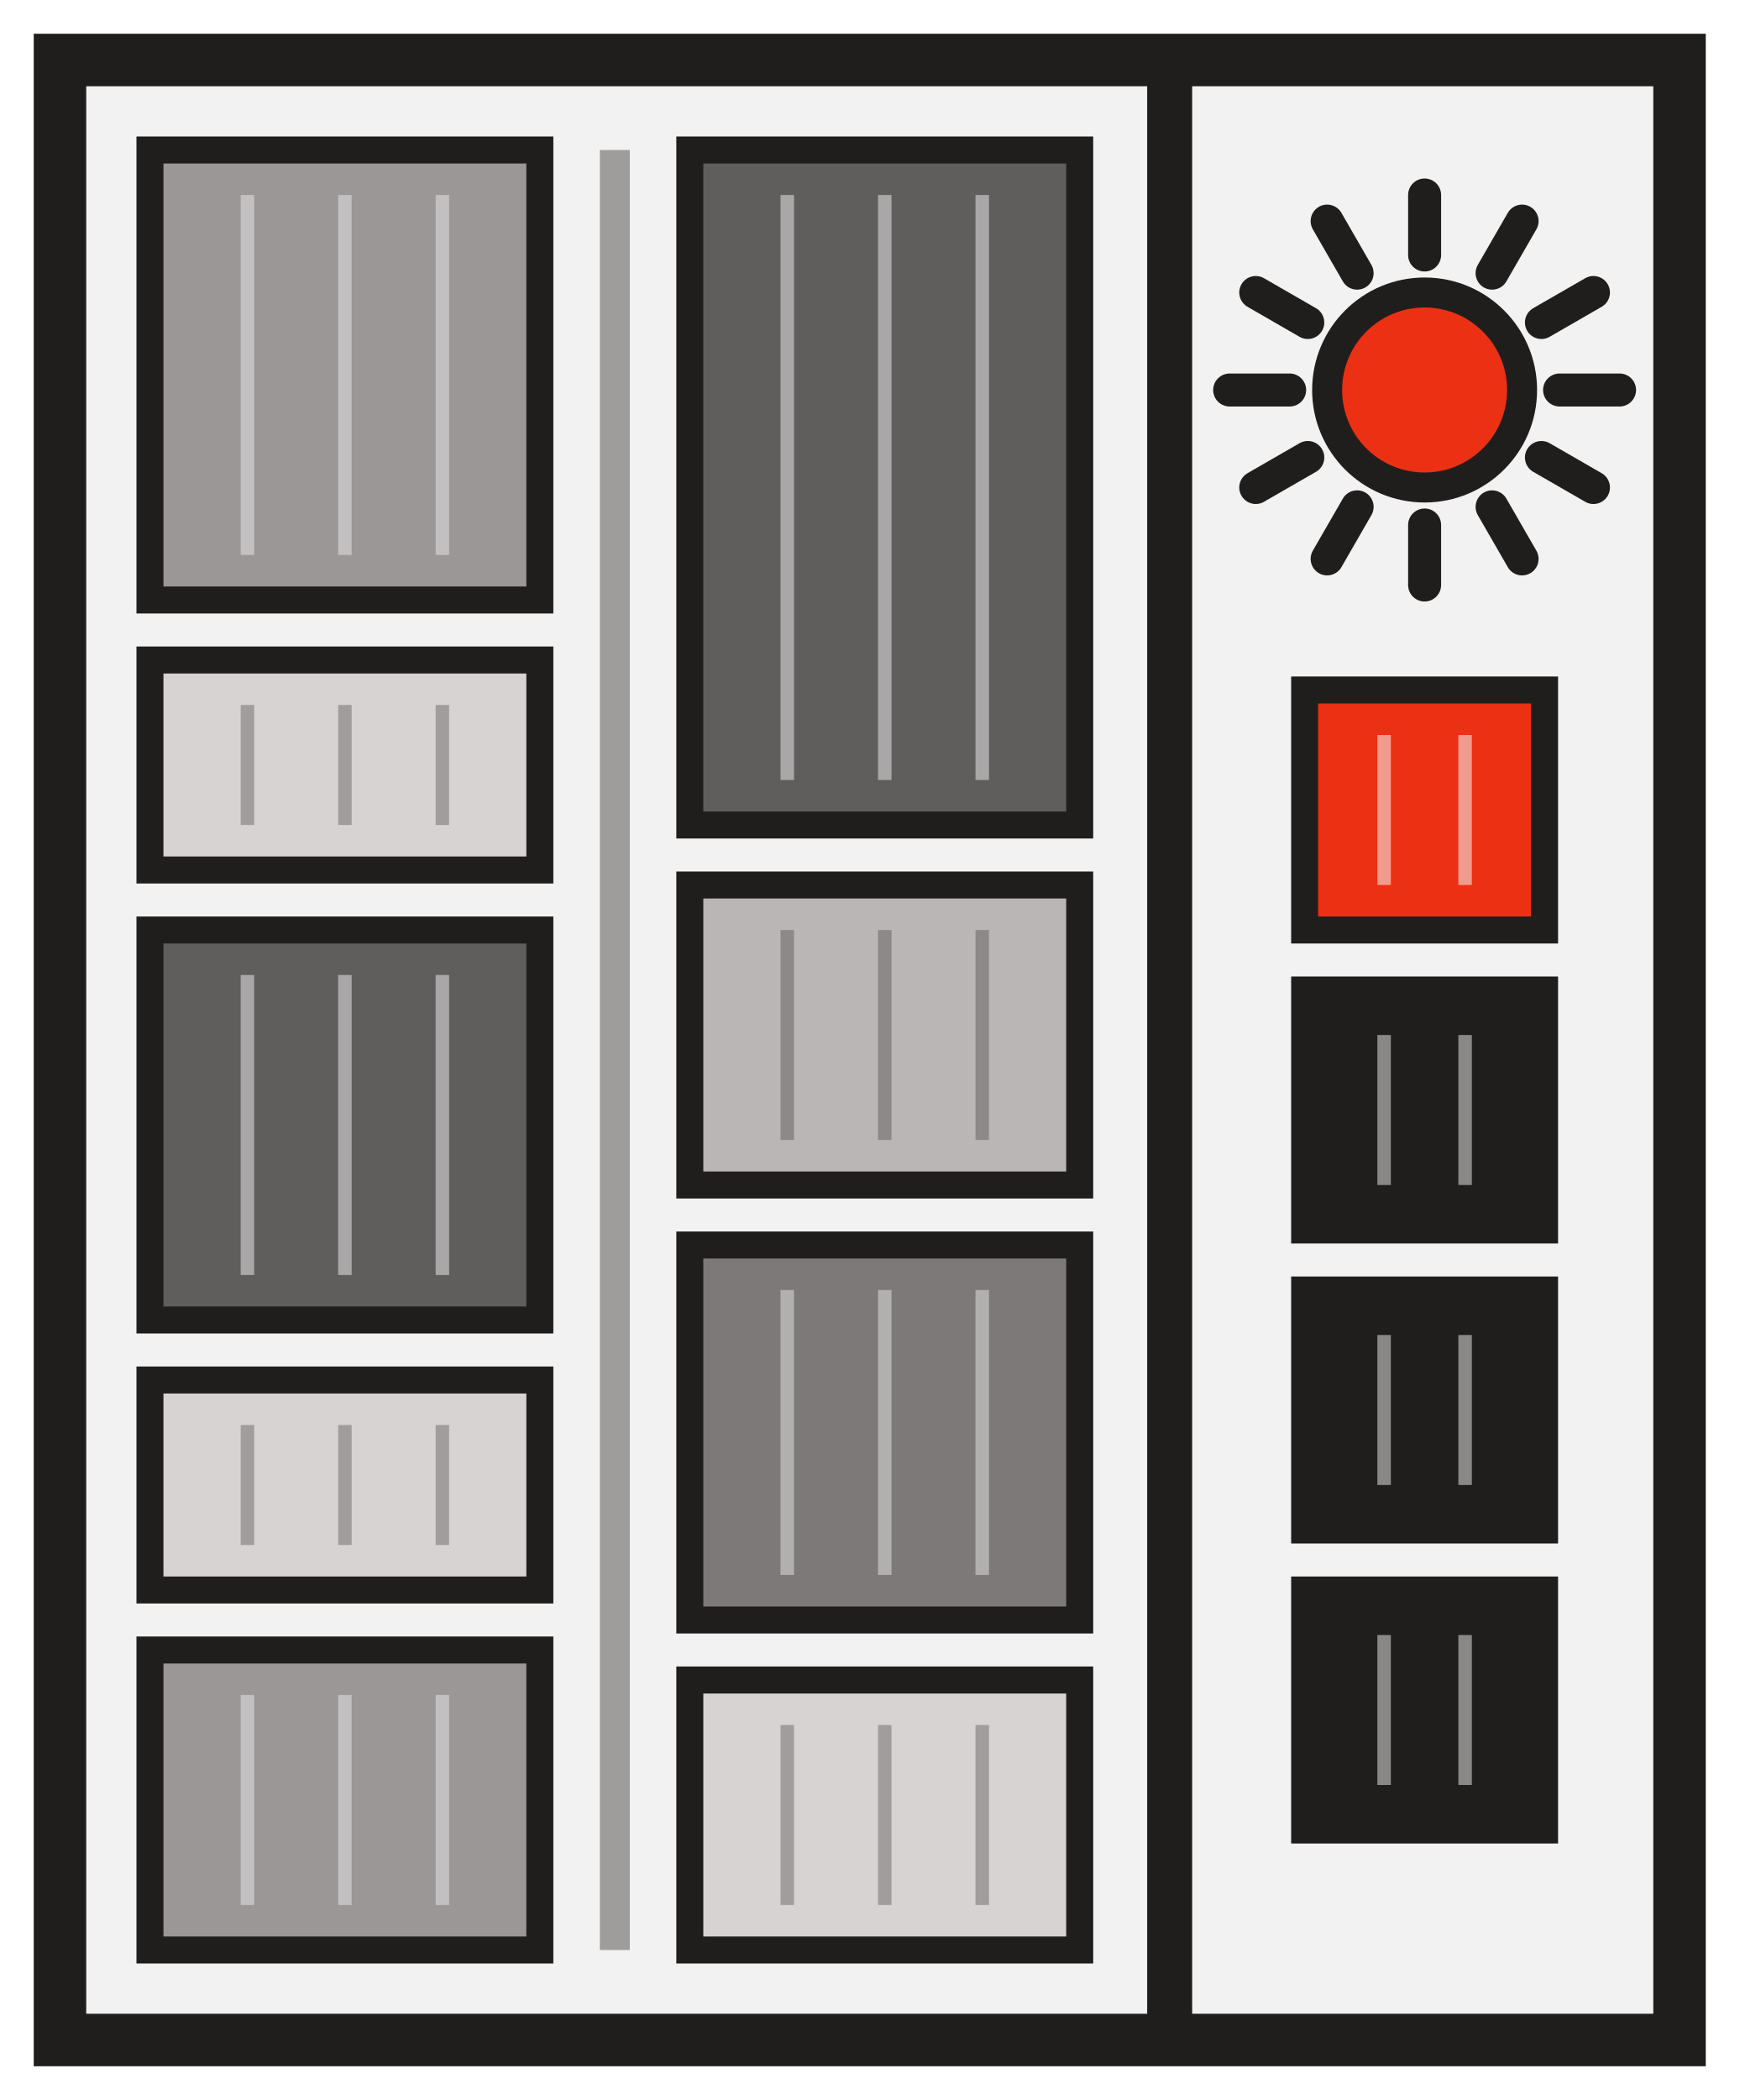
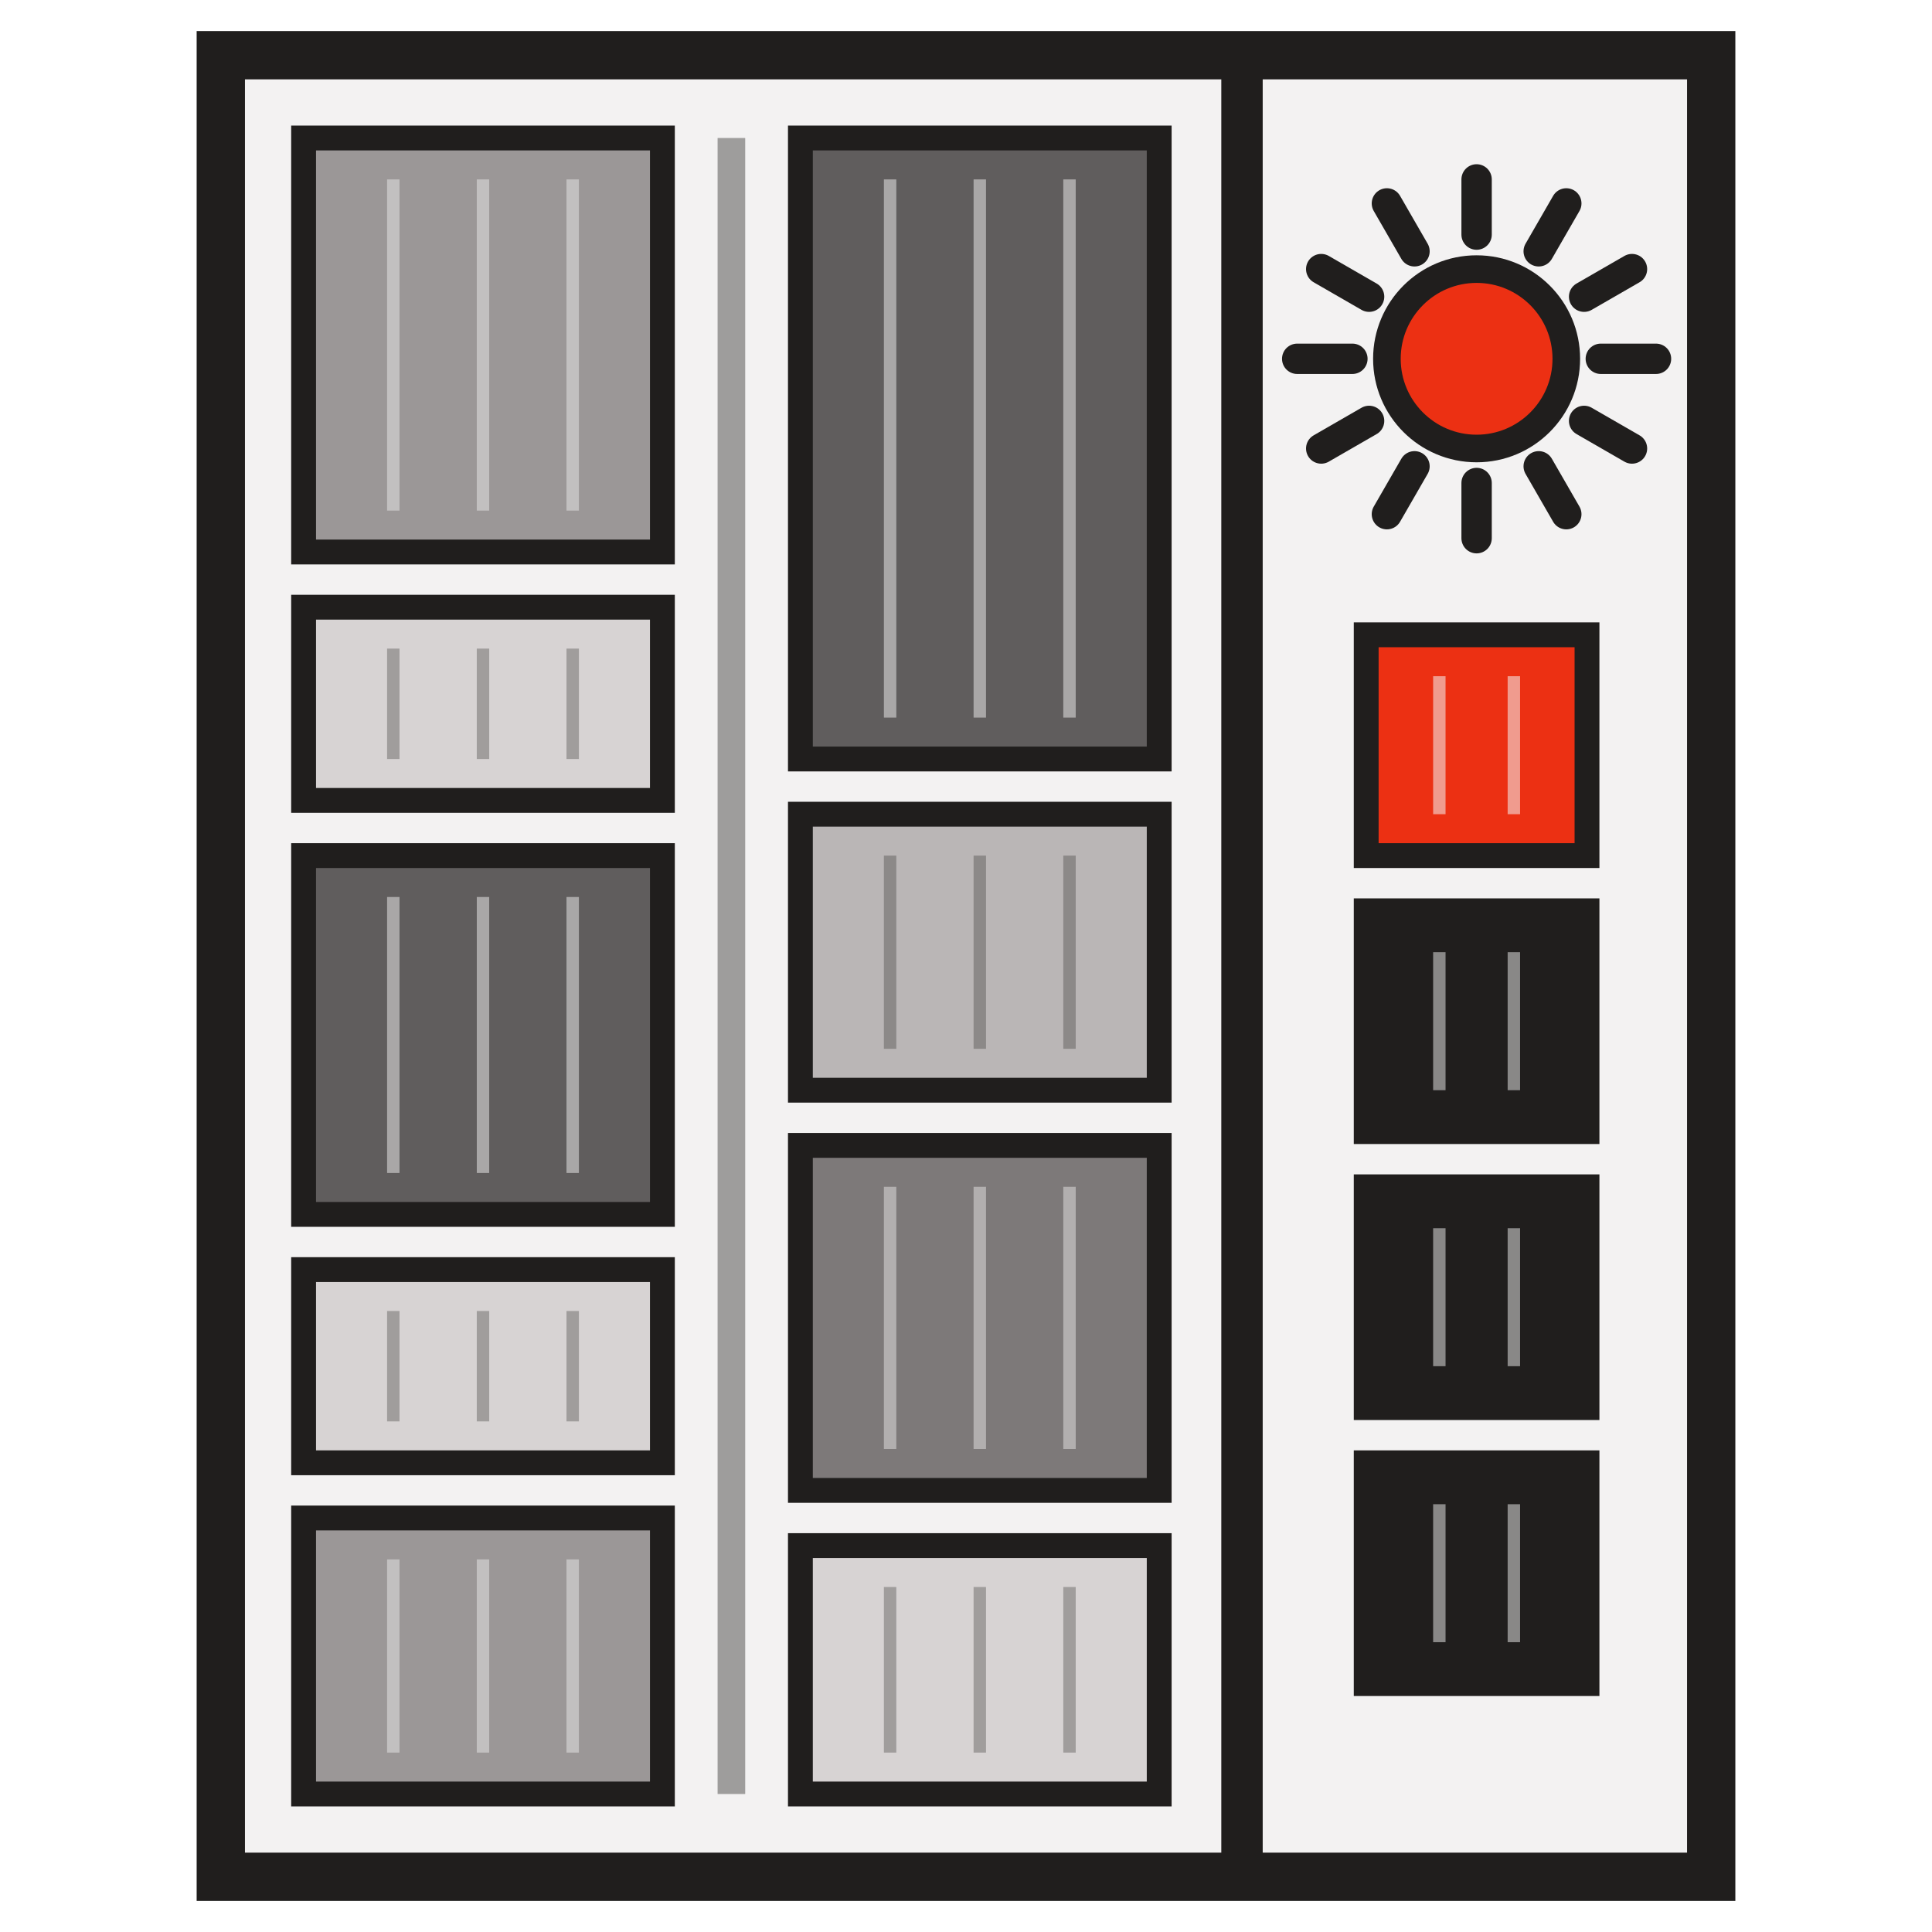
- <svg xmlns="http://www.w3.org/2000/svg" viewBox="0 0 116 140">
+ <svg xmlns="http://www.w3.org/2000/svg" width="16" height="16" viewBox="0 0 116 140">
  <rect x="4" y="4" width="108" height="132" fill="#f3f2f2" stroke="#201e1d" stroke-width="3.5" />
  <line x1="78" y1="4" x2="78" y2="136" stroke="#201e1d" stroke-width="3" />
  <g stroke="#201e1d" stroke-width="2.2" stroke-linecap="round">
    <line x1="104.00" y1="26.00" x2="108.00" y2="26.00" />
    <line x1="102.79" y1="30.50" x2="106.26" y2="32.50" />
    <line x1="99.50" y1="33.79" x2="101.50" y2="37.26" />
    <line x1="95.00" y1="35.00" x2="95.00" y2="39.00" />
    <line x1="90.50" y1="33.79" x2="88.50" y2="37.26" />
    <line x1="87.21" y1="30.50" x2="83.74" y2="32.50" />
    <line x1="86.00" y1="26.00" x2="82.00" y2="26.00" />
    <line x1="87.21" y1="21.50" x2="83.74" y2="19.50" />
    <line x1="90.50" y1="18.21" x2="88.50" y2="14.74" />
    <line x1="95.00" y1="17.00" x2="95.00" y2="13.00" />
    <line x1="99.50" y1="18.21" x2="101.50" y2="14.74" />
    <line x1="102.79" y1="21.50" x2="106.26" y2="19.50" />
  </g>
  <circle cx="95" cy="26" r="6.5" fill="#ec3013" stroke="#201e1d" stroke-width="2" />
  <rect x="87" y="46" width="16" height="16" fill="#ec3013" stroke="#201e1d" stroke-width="1.8" />
  <g stroke="#f3f2f2" stroke-opacity="0.55" stroke-width="0.9">
    <line x1="92.3" y1="49" x2="92.3" y2="59" />
    <line x1="97.7" y1="49" x2="97.7" y2="59" />
  </g>
  <rect x="87" y="66" width="16" height="16" fill="#201e1d" stroke="#201e1d" stroke-width="1.8" />
  <g stroke="#f3f2f2" stroke-opacity="0.5" stroke-width="0.9">
    <line x1="92.3" y1="69" x2="92.3" y2="79" />
    <line x1="97.7" y1="69" x2="97.7" y2="79" />
  </g>
  <rect x="87" y="86" width="16" height="16" fill="#201e1d" stroke="#201e1d" stroke-width="1.8" />
  <g stroke="#f3f2f2" stroke-opacity="0.5" stroke-width="0.9">
    <line x1="92.3" y1="89" x2="92.3" y2="99" />
    <line x1="97.7" y1="89" x2="97.7" y2="99" />
  </g>
  <rect x="87" y="106" width="16" height="16" fill="#201e1d" stroke="#201e1d" stroke-width="1.8" />
  <g stroke="#f3f2f2" stroke-opacity="0.5" stroke-width="0.9">
    <line x1="92.3" y1="109" x2="92.3" y2="119" />
    <line x1="97.7" y1="109" x2="97.7" y2="119" />
  </g>
  <line x1="41" y1="10" x2="41" y2="130" stroke="#201e1d" stroke-opacity="0.4" stroke-width="2" />
  <rect x="10" y="10" width="26" height="30" fill="#9b9797" stroke="#201e1d" stroke-width="1.8" />
  <g stroke="#f3f2f2" stroke-opacity="0.45" stroke-width="0.9">
    <line x1="16.5" y1="13" x2="16.5" y2="37" />
    <line x1="23" y1="13" x2="23" y2="37" />
    <line x1="29.5" y1="13" x2="29.5" y2="37" />
  </g>
  <rect x="10" y="44" width="26" height="14" fill="#d7d3d3" stroke="#201e1d" stroke-width="1.8" />
  <g stroke="#201e1d" stroke-opacity="0.3" stroke-width="0.9">
    <line x1="16.5" y1="47" x2="16.5" y2="55" />
    <line x1="23" y1="47" x2="23" y2="55" />
    <line x1="29.5" y1="47" x2="29.5" y2="55" />
  </g>
  <rect x="10" y="62" width="26" height="26" fill="#605d5d" stroke="#201e1d" stroke-width="1.8" />
  <g stroke="#f3f2f2" stroke-opacity="0.5" stroke-width="0.9">
    <line x1="16.5" y1="65" x2="16.5" y2="85" />
    <line x1="23" y1="65" x2="23" y2="85" />
    <line x1="29.5" y1="65" x2="29.5" y2="85" />
  </g>
  <rect x="10" y="92" width="26" height="14" fill="#d7d3d3" stroke="#201e1d" stroke-width="1.8" />
  <g stroke="#201e1d" stroke-opacity="0.3" stroke-width="0.9">
    <line x1="16.5" y1="95" x2="16.5" y2="103" />
    <line x1="23" y1="95" x2="23" y2="103" />
    <line x1="29.5" y1="95" x2="29.5" y2="103" />
  </g>
  <rect x="10" y="110" width="26" height="20" fill="#9b9797" stroke="#201e1d" stroke-width="1.8" />
  <g stroke="#f3f2f2" stroke-opacity="0.45" stroke-width="0.9">
    <line x1="16.5" y1="113" x2="16.5" y2="127" />
    <line x1="23" y1="113" x2="23" y2="127" />
    <line x1="29.5" y1="113" x2="29.5" y2="127" />
  </g>
  <rect x="46" y="10" width="26" height="45" fill="#605d5d" stroke="#201e1d" stroke-width="1.8" />
  <g stroke="#f3f2f2" stroke-opacity="0.5" stroke-width="0.9">
    <line x1="52.5" y1="13" x2="52.5" y2="52" />
    <line x1="59" y1="13" x2="59" y2="52" />
    <line x1="65.5" y1="13" x2="65.5" y2="52" />
  </g>
  <rect x="46" y="59" width="26" height="20" fill="#bab6b6" stroke="#201e1d" stroke-width="1.8" />
  <g stroke="#201e1d" stroke-opacity="0.3" stroke-width="0.9">
    <line x1="52.5" y1="62" x2="52.5" y2="76" />
    <line x1="59" y1="62" x2="59" y2="76" />
    <line x1="65.5" y1="62" x2="65.5" y2="76" />
  </g>
  <rect x="46" y="83" width="26" height="25" fill="#7d7979" stroke="#201e1d" stroke-width="1.8" />
  <g stroke="#f3f2f2" stroke-opacity="0.45" stroke-width="0.9">
    <line x1="52.5" y1="86" x2="52.5" y2="105" />
    <line x1="59" y1="86" x2="59" y2="105" />
    <line x1="65.5" y1="86" x2="65.5" y2="105" />
  </g>
  <rect x="46" y="112" width="26" height="18" fill="#d7d3d3" stroke="#201e1d" stroke-width="1.8" />
  <g stroke="#201e1d" stroke-opacity="0.3" stroke-width="0.9">
    <line x1="52.5" y1="115" x2="52.5" y2="127" />
    <line x1="59" y1="115" x2="59" y2="127" />
    <line x1="65.5" y1="115" x2="65.5" y2="127" />
  </g>
</svg>
